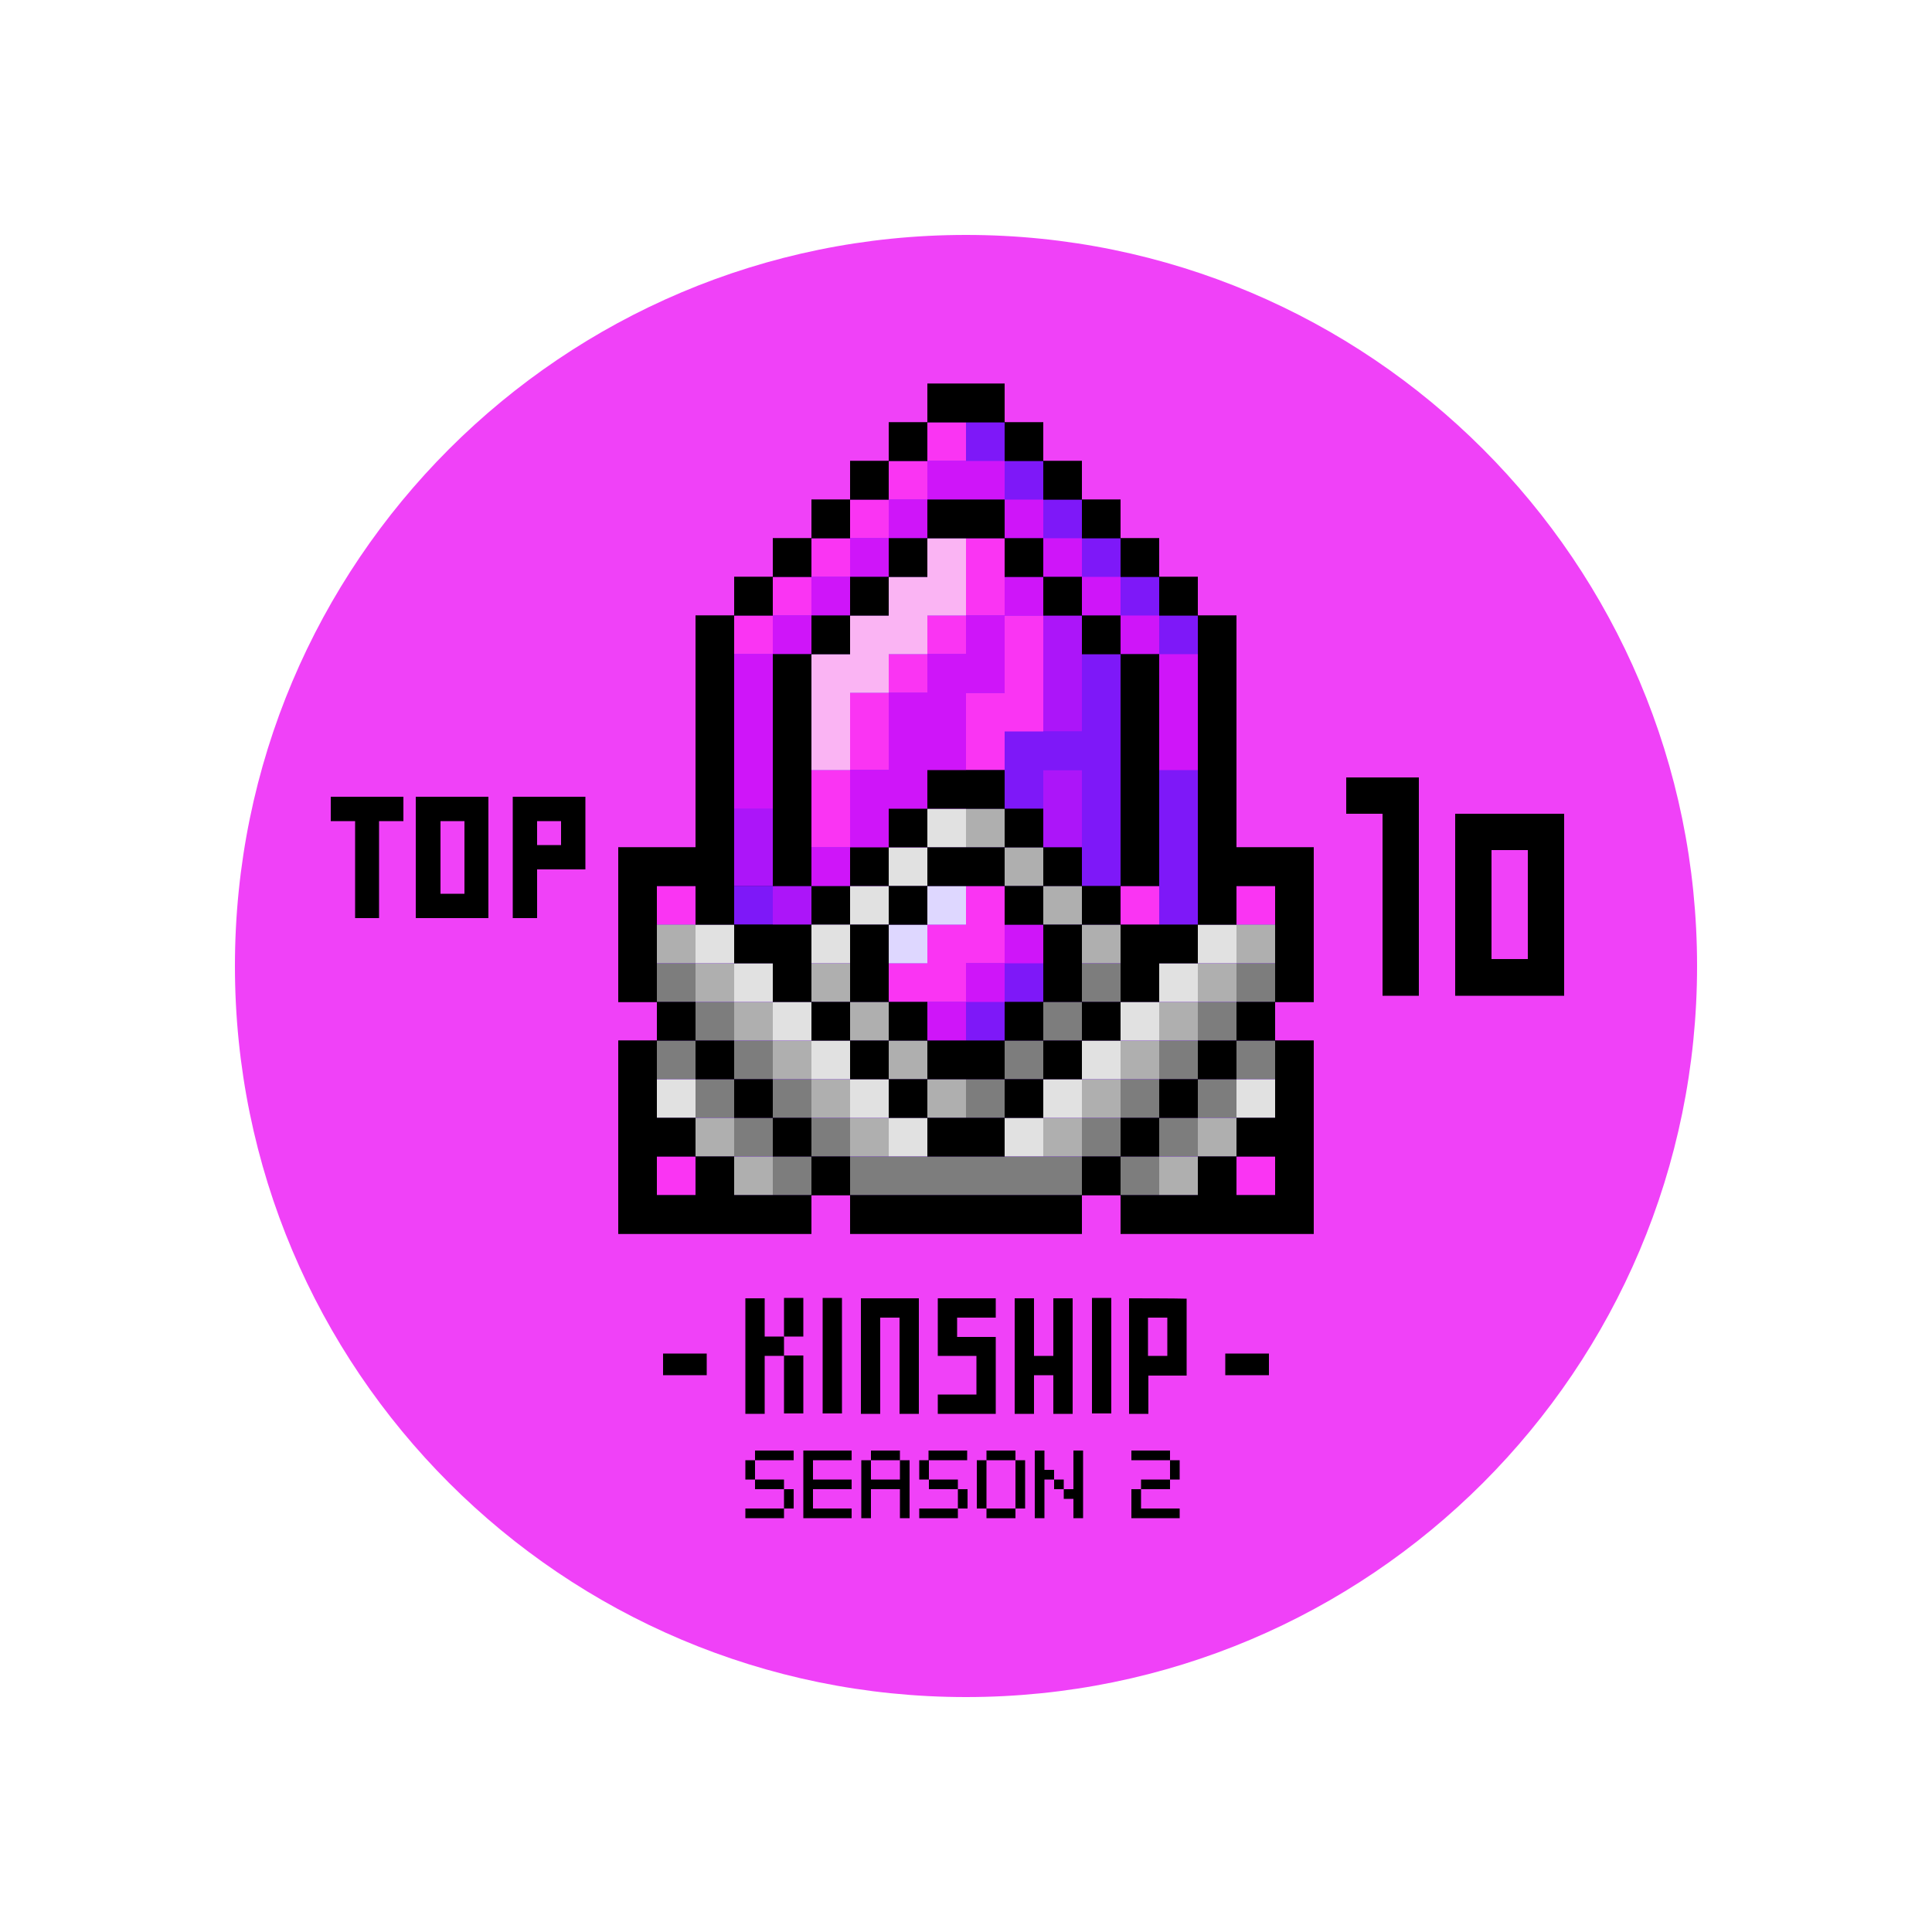
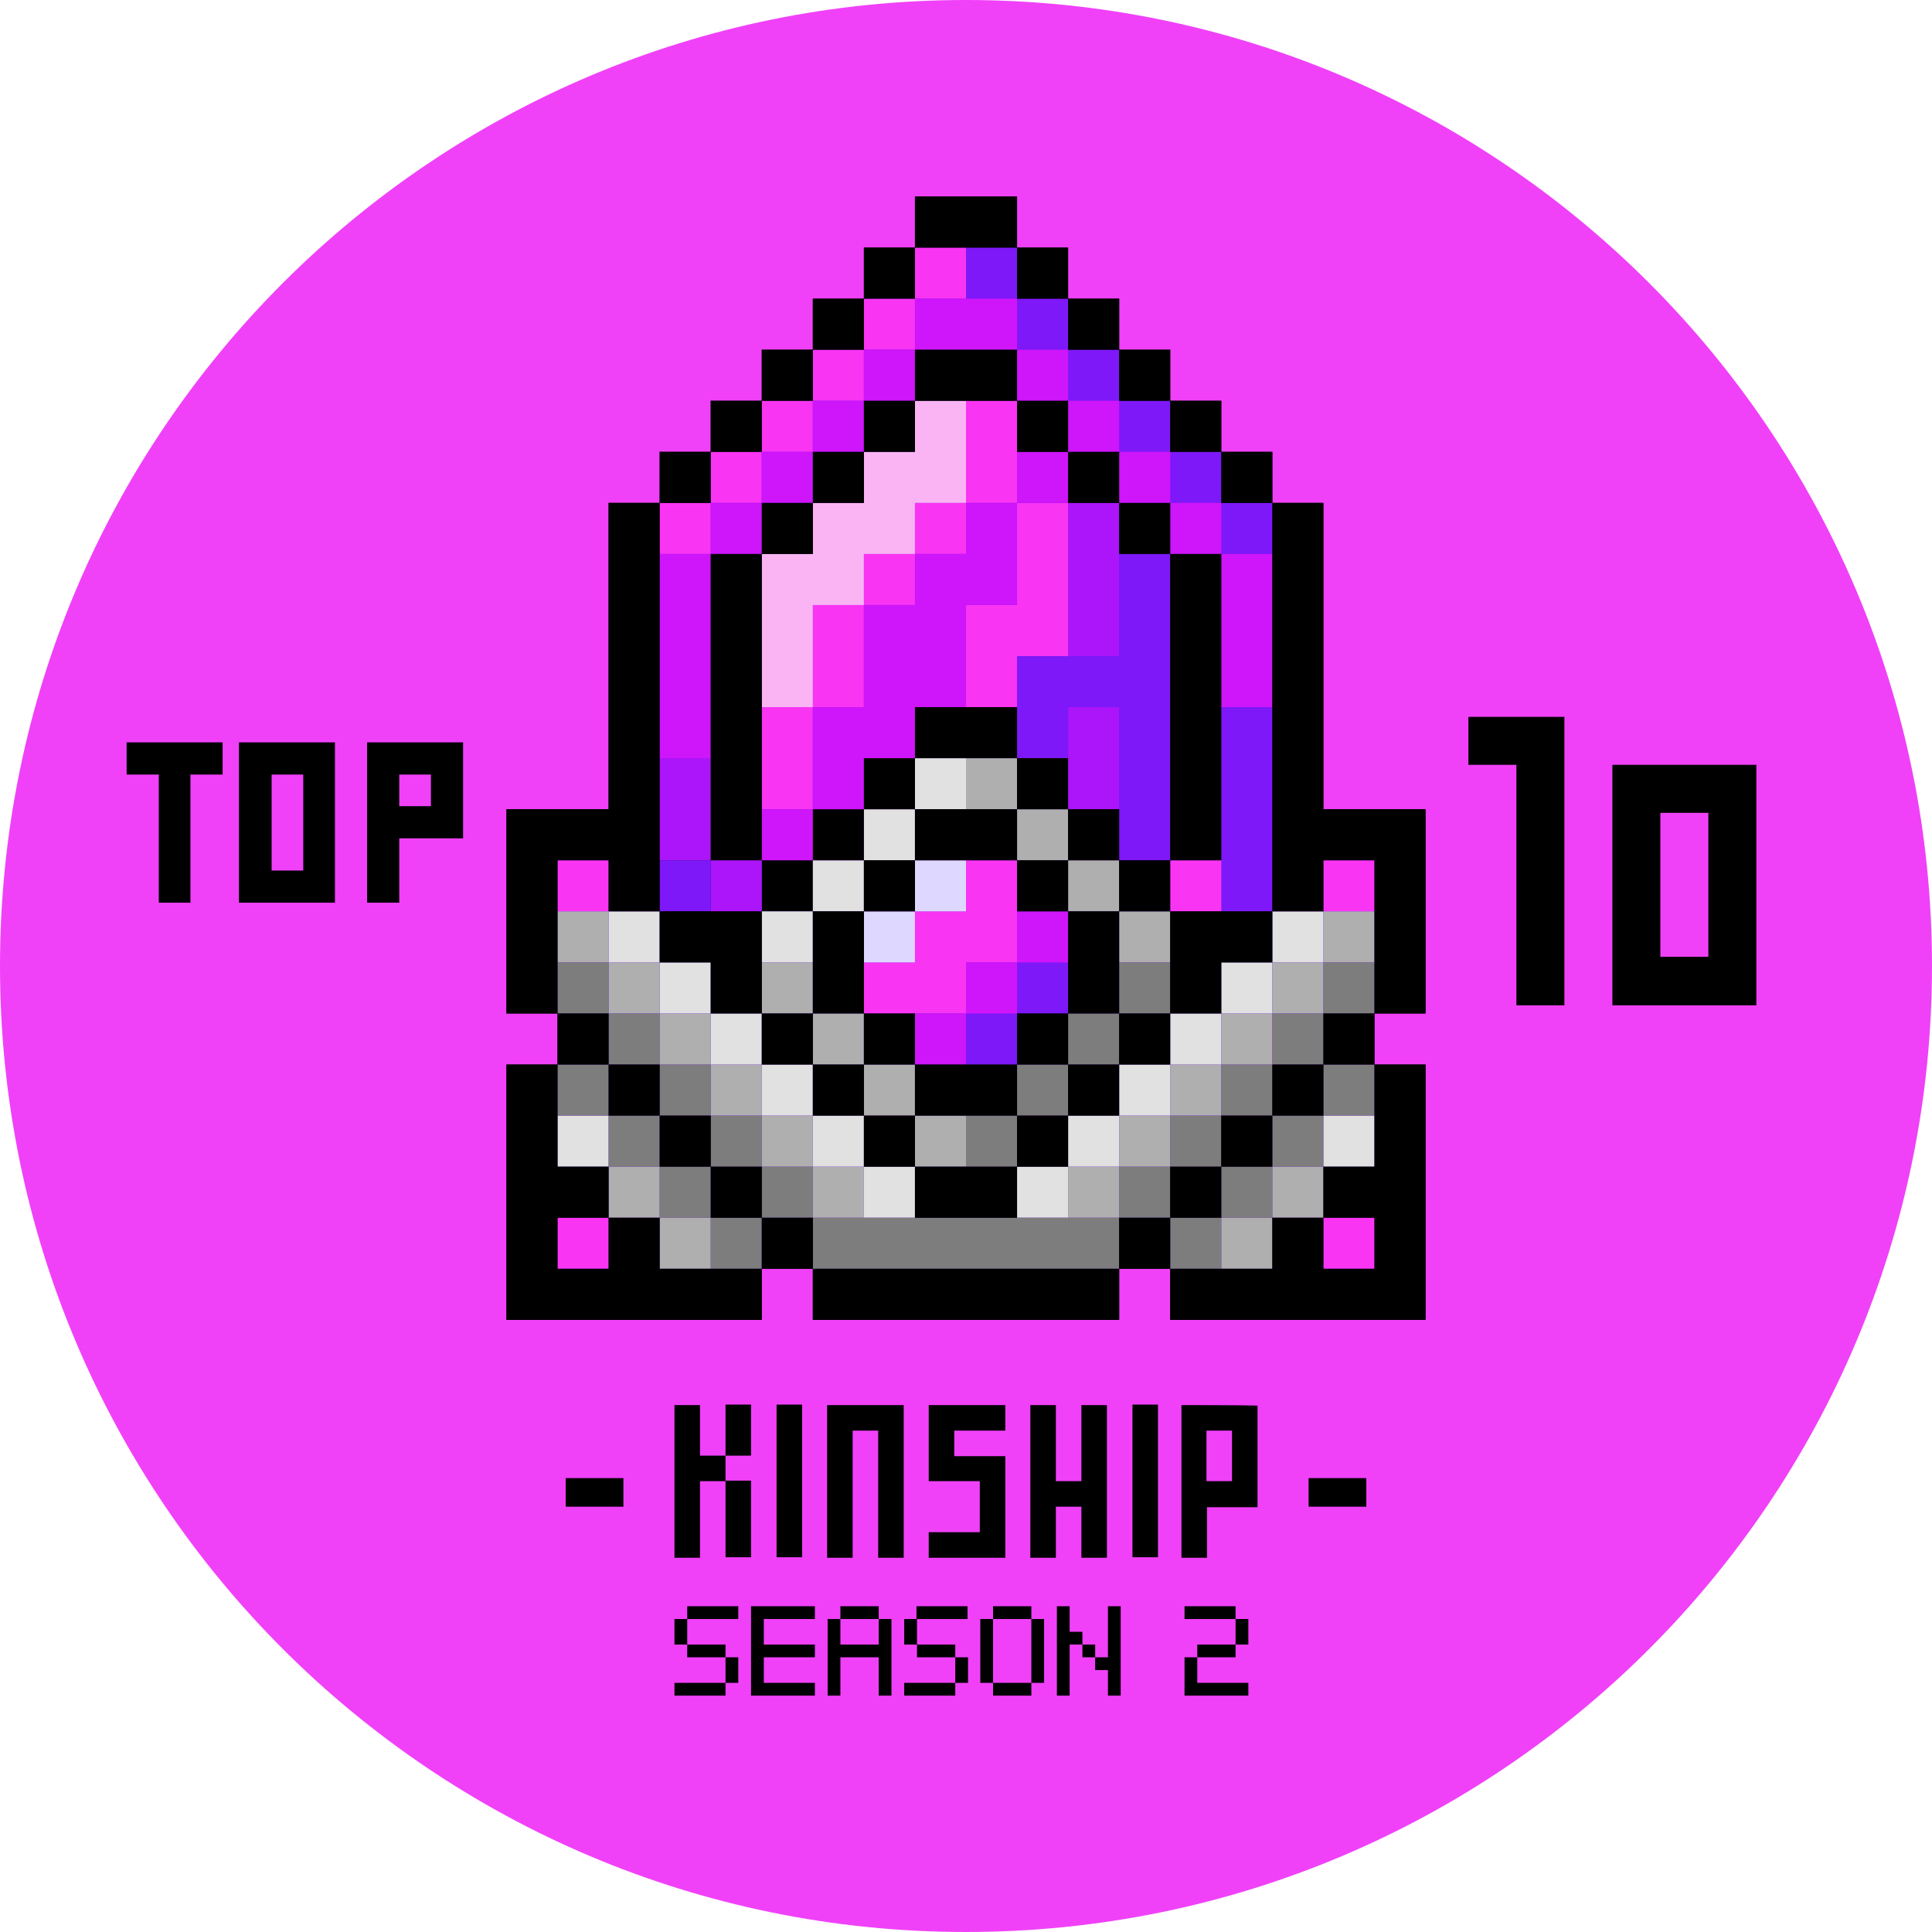
- <svg xmlns="http://www.w3.org/2000/svg" viewBox="0 0 500 500">
-   <circle cx="250" cy="250" r="189.2" fill="#f041f8" />
-   <path d="M328.4 355.9v-5.6h-11.3v5.6h11.3zm-145.5 0v-5.6h-11.3v5.6h11.3zm20-10h5v-10h-5v10z" />
-   <path d="M197.9 336h-5v29.9h5v-15h5v-5h-5V336z" />
-   <path d="M202.9 365.8h5v-15h-5v15zm10-24.9v24.9h5v-29.9h-5v5zm9.9-4.9v29.9h5V341h5v24.9h5V336h-15zm19.9 0v14.9h10v10h-10v5h15V346h-10v-5h10v-5h-15zm49.5 0v29.9h5V356h9.9v-19.9c-2.5-.1-14.9-.1-14.9-.1zm9.9 14.9h-5V341h5v9.9zm-29.5 0h-5V336h-5v29.9h5v-10h5v10h5V336h-5v14.9zm10 14.9h5v-29.9h-5v29.9zm-87.2 12.1v5h-2.5v-5h2.5zm-2.5 12.5h10v2.5h-10v-2.5zm12.5-12.5h-10v-2.5h10v2.5zm-10 7.5v-2.5h7.5v2.5h-7.5zm7.5 5v-5h2.5v5h-2.5zm7.5-12.5v5h10v2.5h-10v5h10v2.5h-12.5v-17.5h12.5v2.5h-10zm25 0v15h-2.5v-7.5h-7.5v7.5h-2.5v-15h2.5v5h7.5v-5h2.5zm-2.5 0h-7.5v-2.5h7.5v2.5zm7.5 0v5h-2.5v-5h2.5zm-2.5 12.5h10v2.5h-10v-2.5zm12.4-12.5h-10v-2.5h10v2.5zm-9.9 7.5v-2.5h7.5v2.5h-7.5zm7.5 5v-5h2.5v5h-2.5zm7.4-12.5v12.5h-2.5v-12.5h2.5zm7.5 0h-7.5v-2.5h7.5v2.5zm-7.5 12.5h7.5v2.5h-7.5v-2.5zm10-12.5v12.5h-2.5v-12.5h2.5zm7.5 2.5v2.5h-2.5v10h-2.5v-17.5h2.5v5h2.5zm2.5 2.5v2.5h-2.5v-2.5h2.5zm5-7.5v17.5h-2.5v-5h-2.5v-2.5h2.5v-10h2.5zm22.5 0v2.5h-10v-2.5h10zm-7.5 10v5h10v2.5h-12.5v-7.5h2.5zm7.5 0h-7.5v-2.5h7.5v2.5zm2.5-2.5h-2.5v-5h2.5v5zm43.1-172.3h9.4v47.1h9.4v-56.5h-18.8zm28.2 0v47.1h28.2v-47.1h-28.2zm18.8 37.6H386V220h9.4v28.2zm-287.8-42v31.4h18.8v-31.4h-18.8zm12.6 25.1H114v-18.8h6.2v18.8zm12.5-25.1v31.4h6.3V225h12.5v-18.8h-18.8zm6.3 12.5v-6.2h6.2v6.2H139zm-53.4-6.2h6.3v25.1h6.2v-25.1h6.3v-6.3H85.6zm234.4 6.8v-60h-10v-10h-10v-10h-10v-10h-10v-10h-10v-10h-10v-10h-20v10h-10v10h-10v10h-10v10h-10v10h-10v10h-10v60h-20v40h10v10h-10v50h50v-10h10v10h60v-10h10v10h50v-50h-10v-10h10v-40h-20z" />
+ <svg xmlns="http://www.w3.org/2000/svg" xmlns:xlink="http://www.w3.org/1999/xlink" viewBox="0 0 378.4 378.4">
+   <circle cx="189.2" cy="189.2" r="189.2" fill="#f041f8" />
+   <path d="M267.6 295.1v-5.6h-11.3v5.6h11.3zm-145.5 0v-5.6h-11.3v5.6h11.3zm20-10h5v-10h-5v10z" />
+   <path d="M137.1 275.2h-5v29.9h5v-15h5v-5h-5v-9.9z" />
+   <path d="M142.1 305h5v-15h-5v15zm10-24.9V305h5v-29.9h-5v5zm9.9-4.9v29.9h5v-24.9h5v24.9h5v-29.9h-15zm19.9 0v14.9h10v10h-10v5h15v-19.9h-10v-5h10v-5h-15zm49.5 0v29.9h5v-9.9h9.9v-19.9c-2.5-.1-14.9-.1-14.9-.1zm9.9 14.9h-5v-9.9h5v9.9zm-29.5 0h-5v-14.9h-5v29.9h5v-10h5v10h5v-29.9h-5v14.9zm10 14.9h5v-29.9h-5V305zm-87.2 12.1v5h-2.5v-5h2.5zm-2.5 12.5h10v2.5h-10v-2.5zm12.5-12.5h-10v-2.5h10v2.5zm-10 7.5v-2.5h7.5v2.5h-7.5zm7.5 5v-5h2.5v5h-2.5zm7.5-12.5v5h10v2.5h-10v5h10v2.5h-12.5v-17.5h12.5v2.5h-10zm25 0v15h-2.5v-7.5h-7.5v7.5h-2.5v-15h2.5v5h7.5v-5h2.5zm-2.5 0h-7.5v-2.5h7.5v2.5zm7.5 0v5h-2.5v-5h2.5zm-2.5 12.5h10v2.5h-10v-2.5zm12.4-12.5h-10v-2.5h10v2.5zm-9.9 7.5v-2.5h7.5v2.5h-7.5zm7.5 5v-5h2.5v5h-2.5zm7.4-12.5v12.5H192v-12.5h2.5zm7.5 0h-7.5v-2.5h7.5v2.5zm-7.5 12.5h7.5v2.5h-7.5v-2.5zm10-12.5v12.5H202v-12.5h2.5zm7.5 2.5v2.5h-2.5v10H207v-17.5h2.5v5h2.5zm2.5 2.5v2.5H212v-2.5h2.5zm5-7.5v17.5H217v-5h-2.5v-2.5h2.5v-10h2.5zm22.5 0v2.5h-10v-2.5h10zm-7.5 10v5h10v2.5H232v-7.5h2.5zm7.5 0h-7.5v-2.5h7.5v2.5zm2.5-2.5H242v-5h2.5v5zm43.1-172.3h9.4v47.1h9.4v-56.5h-18.8v9.4zm28.2 0v47.1H344v-47.1h-28.2 0zm18.8 37.6h-9.4v-28.2h9.4v28.2h0zm-287.8-42v31.4h18.8v-31.4H46.8zm12.6 25.1h-6.2v-18.8h6.2v18.8zm12.5-25.1v31.4h6.3v-12.6h12.5v-18.8H71.9h0zm6.3 12.5v-6.2h6.2v6.2h-6.2 0zm-53.4-6.2h6.3v25.1h6.2v-25.1h6.3v-6.3H24.8v6.3zm234.4 6.8v-60h-10v-10h-10v-10h-10v-10h-10v-10h-10v-10h-10v-10h-20v10h-10v10h-10v10h-10v10h-10v10h-10v10h-10v60h-20v40h10v10h-10v50h50v-10h10v10h60v-10h10v10h50v-50h-10v-10h10v-40h-20z" />
  <g fill="#7e18f8">
-     <path d="M200 229.3h10v10h-10zm120 0v10h-10v10h-10v10h-10v10h-10v10h-10v10h-10v10h-20v-10h-10v-10h-10v-10h-10v-10h-10v-10h-10v-10h-10v-10h-10v30h10v10h10v10h10v10h10v10h10v10h60v-10h10v-10h10v-10h10v-10h10v-10h10v-30h-10zm-150 70h10v10h-10zm150 0h10v10h-10z" />
-     <path d="M200 169.3h10v-10h10v-10h10v-10h10v-10h20v10h10v10h10v10h10v10h10v60h-10v10h20v-80h-10v-10h-10v-10h-10v-10h-10v-10h-10v-10h-20v10h-10v10h-10v10h-10v10h-10v10h-10v70h10v-60zm70 70h-10v-10h-20v10h-10v20h10v10h20v-10h10v-20z" />
-     <path d="M230 229.3h10v-10h20v-10h-10v-10h10v10h10v10h10v10h10v-60h-10v-10h-10v-10h-10v-10h-20v10h-10v10h-10v10h-10v60h10v10h10v-10zm0 40h10v10h-10z" />
-     <path d="M270 229.3h10v10h-10z" />
-     <path d="M260 219.3h10v10h-10zm-40 30v-10h-10v20h10v-10z" />
-     <path d="M290 239.3h-10v20h10v-20zm-70 20h10v10h-10zm40 10h10v10h-10z" />
-     <path d="M250 279.3h-10v10h20v-10h-10zm20-20h10v10h-10zm-70 30h-10v-10h-10v-10h-10v20h10v10h10v10h20v-10h-10v-10zm110-10v10h-10v10h-10v10h20v-10h10v-10h10v-20h-10v10h-10z" />
+     <path d="M139.2 168.5h10v10h-10v-10zm120 0v10h-10v10h-10v10h-10v10h-10v10h-10v10h-10v10h-20v-10h-10v-10h-10v-10h-10v-10h-10v-10h-10v-10h-10v-10h-10v30h10v10h10v10h10v10h10v10h10v10h60v-10h10v-10h10v-10h10v-10h10v-10h10v-30h-10 0zm-150 70h10v10h-10v-10zm150 0h10v10h-10v-10z" />
+     <path d="M139.2 108.5h10v-10h10v-10h10v-10h10v-10h20v10h10v10h10v10h10v10h10v60h-10v10h20v-80h-10v-10h-10v-10h-10v-10h-10v-10h-10v-10h-20v10h-10v10h-10v10h-10v10h-10v10h-10v70h10v-60zm70 70h-10v-10h-20v10h-10v20h10v10h20v-10h10v-20h0z" />
+     <path d="M169.2 168.5h10v-10h20v-10h-10v-10h10v10h10v10h10v10h10v-60h-10v-10h-10v-10h-10v-10h-20v10h-10v10h-10v10h-10v60h10v10h10v-10zm0 40h10v10h-10v-10z" />
+     <use xlink:href="#B" />
+     <path d="M199.2 158.5h10v10h-10v-10zm-40 30v-10h-10v20h10v-10h0z" />
+     <path d="M229.2 178.5h-10v20h10v-20h0zm-70 20h10v10h-10v-10zm40 10h10v10h-10v-10z" />
+     <path d="M189.2 218.5h-10v10h20v-10h-10zm20-20h10v10h-10v-10zm-70 30h-10v-10h-10v-10h-10v20h10v10h10v10h20v-10h-10v-10zm110-10v10h-10v10h-10v10h20v-10h10v-10h10v-20h-10v10h-10z" />
  </g>
-   <path d="M210 229.3h10v10h-10z" />
+   <use xlink:href="#B" x="-60" />
  <g fill="#ac15f9">
-     <path d="M270 159.3v30h10v-30h-10zm0 50v10h10v-20h-10v10zm-70 0h-10v20h10v-20z" />
-     <path d="M200 229.3h10v10h-10z" />
+     <path d="M209.2 98.5v30h10v-30h-10zm0 50v10h10v-20h-10v10zm-70 0h-10v20h10v-20z" />
+     <use xlink:href="#B" x="-70" />
  </g>
  <g fill="#7e18f8">
-     <path d="M190 229.3h10v10h-10zm90-50v10h-20v20h10v-10h10v30h10v-60h-10v10zm-30-70h10v10h-10z" />
-     <path d="M260 119.3h10v10h-10z" />
-     <path d="M270 129.3h10v10h-10z" />
-     <path d="M280 139.3h10v10h-10z" />
-     <path d="M290 149.3h10v10h-10z" />
-     <path d="M300 159.3h10v10h-10zm0 50v30h10v-40h-10v10zm-50 50h10v10h-10z" />
-     <path d="M260 249.3h10v10h-10z" />
+     <path d="M129.2 168.5h10v10h-10v-10zm90-50v10h-20v20h10v-10h10v30h10v-60h-10v10zm-30-70h10v10h-10v-10z" />
+     <use xlink:href="#B" x="-10" y="-110" />
+     <use xlink:href="#B" y="-100" />
+     <use xlink:href="#B" x="10" y="-90" />
+     <use xlink:href="#B" x="20" y="-80" />
+     <path d="M239.2 98.5h10v10h-10v-10zm0 50v30h10v-40h-10v10zm-50 50h10v10h-10v-10z" />
+     <use xlink:href="#B" x="-10" y="20" />
  </g>
  <g fill="#fa34f3">
-     <path d="M260 139.3h-10v20h10v-20zm-40 50v10h10v-20h-10v10z" />
-     <path d="M210 209.3v10h10v-20h-10v10zm20-40h10v10h-10z" />
-     <path d="M240 159.3h10v10h-10zm20 10v10h-10v20h10v-10h10v-30h-10v10zm-20-60h10v10h-10z" />
-     <path d="M230 119.3h10v10h-10z" />
-     <path d="M220 129.3h10v10h-10z" />
-     <path d="M210 139.3h10v10h-10z" />
-     <path d="M200 149.3h10v10h-10z" />
-     <path d="M190 159.3h10v10h-10zm100 70h10v10h-10zm30 0h10v10h-10zm-150 70h10v10h-10zm150 0h10v10h-10zm-150-70h10v10h-10zm80 10h-10v10h-10v10h20v-10h10v-20h-10v10z" />
+     <path d="M199.2 78.5h-10v20h10v-20zm-40 50v10h10v-20h-10v10z" />
+     <path d="M149.2 148.5v10h10v-20h-10v10zm20-40h10v10h-10v-10z" />
+     <path d="M179.2 98.5h10v10h-10v-10zm20 10v10h-10v20h10v-10h10v-30h-10v10zm-20-60h10v10h-10v-10z" />
+     <use xlink:href="#B" x="-40" y="-110" />
+     <use xlink:href="#B" x="-50" y="-100" />
+     <use xlink:href="#B" x="-60" y="-90" />
+     <use xlink:href="#B" x="-70" y="-80" />
+     <path d="M129.2 98.5h10v10h-10v-10zm100 70h10v10h-10v-10zm30 0h10v10h-10v-10zm-150 70h10v10h-10v-10zm150 0h10v10h-10v-10zm-150-70h10v10h-10v-10zm80 10h-10v10h-10v10h20v-10h10v-20h-10v10z" />
  </g>
  <g fill="#cf15f9">
-     <path d="M250 169.3h-10v10h-10v20h-10v20h-10v10h20v-10h10v-10h10v-30h10v-20h-10v10z" />
-     <path d="M260 149.3h10v10h-10zm-70 30v30h10v-40h-10v10zm60-60h-10v10h20v-10h-10z" />
-     <path d="M260 129.3h10v10h-10z" />
-     <path d="M270 139.3h10v10h-10z" />
-     <path d="M280 149.3h10v10h-10z" />
-     <path d="M290 159.3h10v10h-10z" />
-     <path d="M300 169.3v30h10v-30h-10zm-70-40h10v10h-10z" />
-     <path d="M220 139.3h10v10h-10z" />
-     <path d="M210 149.3h10v10h-10z" />
-     <path d="M200 159.3h10v10h-10zm50 90h10v10h-10z" />
-     <path d="M240 259.3h10v10h-10zm20-20h10v10h-10z" />
+     <path d="M189.2 108.5h-10v10h-10v20h-10v20h-10v10h20v-10h10v-10h10v-30h10v-20h-10v10z" />
+     <path d="M199.2 88.5h10v10h-10v-10zm-70 30v30h10v-40h-10v10zm60-60h-10v10h20v-10h-10z" />
+     <use xlink:href="#B" x="-10" y="-100" />
+     <use xlink:href="#B" y="-90" />
+     <use xlink:href="#B" x="10" y="-80" />
+     <use xlink:href="#B" x="20" y="-70" />
+     <path d="M239.2 108.5v30h10v-30h-10zm-70-40h10v10h-10v-10z" />
+     <use xlink:href="#B" x="-50" y="-90" />
+     <use xlink:href="#B" x="-60" y="-80" />
+     <path d="M139.2 98.5h10v10h-10v-10zm50 90h10v10h-10v-10z" />
+     <path d="M179.2 198.5h10v10h-10v-10zm20-20h10v10h-10v-10z" />
  </g>
-   <path d="M240 139.3v10h-10v10h-10v10h-10v30h10v-20h10v-10h10v-10h10v-20h-10z" fill="#fab4f3" />
+   <path d="M179.2 78.5v10h-10v10h-10v10h-10v30h10v-20h10v-10h10v-10h10v-20h-10z" fill="#fab4f3" />
  <g fill="#ded7ff">
-     <path d="M240 229.3h10v10h-10z" />
-     <path d="M230 239.3h10v10h-10z" />
+     <use xlink:href="#B" x="-30" />
+     <use xlink:href="#B" x="-40" y="10" />
  </g>
  <g fill="#e1e1e1">
-     <path d="M260 289.3h10v10h-10z" />
-     <path d="M270 279.3h10v10h-10z" />
-     <path d="M280 269.3h10v10h-10z" />
-     <path d="M290 259.3h10v10h-10z" />
-     <path d="M300 249.3h10v10h-10z" />
-     <path d="M310 239.3h10v10h-10zm-140 40h10v10h-10zm150 0h10v10h-10zm-90 10h10v10h-10z" />
-     <path d="M220 279.3h10v10h-10z" />
-     <path d="M210 269.3h10v10h-10z" />
-     <path d="M200 259.3h10v10h-10z" />
-     <path d="M190 249.3h10v10h-10zm50-40h10v10h-10z" />
-     <path d="M230 219.3h10v10h-10zm-20 20h10v10h-10z" />
-     <path d="M220 229.3h10v10h-10zm-40 10h10v10h-10z" />
+     <use xlink:href="#B" x="-10" y="60" />
+     <use xlink:href="#B" y="50" />
+     <use xlink:href="#B" x="10" y="40" />
+     <use xlink:href="#B" x="20" y="30" />
+     <use xlink:href="#B" x="30" y="20" />
+     <path d="M249.2 178.5h10v10h-10v-10zm-140 40h10v10h-10v-10zm150 0h10v10h-10v-10zm-90 10h10v10h-10v-10z" />
+     <use xlink:href="#B" x="-50" y="50" />
+     <use xlink:href="#B" x="-60" y="40" />
+     <use xlink:href="#B" x="-70" y="30" />
+     <path d="M129.2 188.5h10v10h-10v-10zm50-40h10v10h-10v-10z" />
+     <path d="M169.2 158.5h10v10h-10v-10zm-20 20h10v10h-10v-10z" />
+     <path d="M159.2 168.5h10v10h-10v-10zm-40 10h10v10h-10v-10z" />
  </g>
  <g fill="#afafaf">
-     <path d="M270 289.3h10v10h-10zm-30-10h10v10h-10z" />
-     <path d="M280 279.3h10v10h-10zm30-30h10v10h-10z" />
-     <path d="M320 239.3h10v10h-10zm-30 30h10v10h-10z" />
-     <path d="M300 259.3h10v10h-10zm-120 30h10v10h-10z" />
-     <path d="M190 299.3h10v10h-10zm120-10h10v10h-10z" />
-     <path d="M300 299.3h10v10h-10zm-80-10h10v10h-10zm10-20h10v10h-10zm20-60h10v10h-10zm20 20h10v10h-10z" />
-     <path d="M260 219.3h10v10h-10zm-50 30h10v10h-10z" />
-     <path d="M280 239.3h10v10h-10zm-60 20h10v10h-10zm-10 20h10v10h-10zm-30-30h10v10h-10z" />
-     <path d="M170 239.3h10v10h-10zm30 30h10v10h-10z" />
-     <path d="M190 259.3h10v10h-10z" />
+     <path d="M209.2 228.5h10v10h-10v-10zm-30-10h10v10h-10v-10z" />
+     <path d="M219.2 218.5h10v10h-10v-10zm30-30h10v10h-10v-10z" />
+     <path d="M259.2 178.5h10v10h-10v-10zm-30 30h10v10h-10v-10z" />
+     <path d="M239.2 198.5h10v10h-10v-10zm-120 30h10v10h-10v-10z" />
+     <path d="M129.2 238.5h10v10h-10v-10zm120-10h10v10h-10v-10z" />
+     <path d="M239.2 238.5h10v10h-10v-10zm-80-10h10v10h-10v-10zm10-20h10v10h-10v-10zm20-60h10v10h-10v-10zm20 20h10v10h-10v-10z" />
+     <path d="M199.2 158.5h10v10h-10v-10zm-50 30h10v10h-10v-10z" />
+     <path d="M219.2 178.5h10v10h-10v-10zm-60 20h10v10h-10v-10zm-10 20h10v10h-10v-10zm-30-30h10v10h-10v-10z" />
+     <path d="M109.2 178.5h10v10h-10v-10zm30 30h10v10h-10v-10z" />
+     <use xlink:href="#B" x="-80" y="30" />
  </g>
  <g fill="#7d7d7d">
-     <path d="M260 299.3h-40v10h60v-10h-20zm0-30h10v10h-10z" />
-     <path d="M250 279.3h10v10h-10zm20-20h10v10h-10zm10 30h10v10h-10zm30-30h10v10h-10z" />
-     <path d="M320 249.3h10v10h-10zm-30 30h10v10h-10z" />
-     <path d="M300 269.3h10v10h-10zm-120 10h10v10h-10z" />
-     <path d="M170 269.3h10v10h-10zm30 30h10v10h-10z" />
-     <path d="M190 289.3h10v10h-10zm120-10h10v10h-10z" />
-     <path d="M320 269.3h10v10h-10zm-30 30h10v10h-10z" />
-     <path d="M300 289.3h10v10h-10zm-20-40h10v10h-10zm-70 40h10v10h-10zm-30-30h10v10h-10z" />
-     <path d="M170 249.3h10v10h-10zm30 30h10v10h-10z" />
-     <path d="M190 269.3h10v10h-10z" />
+     <path d="M199.2 238.5h-40v10h60v-10h-20zm0-30h10v10h-10v-10z" />
+     <path d="M189.2 218.5h10v10h-10v-10zm20-20h10v10h-10v-10zm10 30h10v10h-10v-10zm30-30h10v10h-10v-10z" />
+     <path d="M259.2 188.5h10v10h-10v-10zm-30 30h10v10h-10v-10z" />
+     <path d="M239.2 208.5h10v10h-10v-10zm-120 10h10v10h-10v-10z" />
+     <path d="M109.2 208.5h10v10h-10v-10zm30 30h10v10h-10v-10z" />
+     <path d="M129.2 228.5h10v10h-10v-10zm120-10h10v10h-10v-10z" />
+     <path d="M259.2 208.5h10v10h-10v-10zm-30 30h10v10h-10v-10z" />
+     <path d="M239.2 228.5h10v10h-10v-10zm-20-40h10v10h-10v-10zm-70 40h10v10h-10v-10zm-30-30h10v10h-10v-10z" />
+     <path d="M109.2 188.5h10v10h-10v-10zm30 30h10v10h-10v-10z" />
+     <use xlink:href="#B" x="-80" y="40" />
  </g>
-   <path d="M260 99.3h-20v10h20v-10z" />
-   <path d="M260 109.3h10v10h-10z" />
-   <path d="M270 119.3h10v10h-10z" />
-   <path d="M280 129.3h10v10h-10z" />
-   <path d="M290 139.3h10v10h-10z" />
-   <path d="M300 149.3h10v10h-10zm-70-40h10v10h-10z" />
-   <path d="M220 119.3h10v10h-10z" />
-   <path d="M210 129.3h10v10h-10z" />
-   <path d="M200 139.3h10v10h-10z" />
-   <path d="M190 149.3h10v10h-10zm110 20h-10v20 40h10v-60zm-100 60h10v-20-40h-10v60zm40-100v10h20v-10h-20z" />
-   <path d="M230 139.3h10v10h-10zm30 0h10v10h-10z" />
-   <path d="M270 149.3h10v10h-10z" />
-   <path d="M280 159.3h10v10h-10zm-60-10h10v10h-10z" />
-   <path d="M210 159.3h10v10h-10zm30 140h20v-10h-20v10zm0-20h20v-10h-20v10z" />
-   <path d="M260 259.3h10v10h-10zm0-50h10v10h-10zm20 20h10v10h-10z" />
-   <path d="M290 259.3h10v-10h10v-10h-20v20zm-20-40h10v10h-10zm50 40h10v10h-10z" />
-   <path d="M320 239.3v-10h10v30h10v-40h-20v-60h-10v80h10zm-40 20h10v10h-10z" />
-   <path d="M270 269.3h10v10h-10z" />
-   <path d="M260 279.3h10v10h-10zm-80-10h10v10h-10z" />
-   <path d="M190 279.3h10v10h-10z" />
-   <path d="M200 289.3h10v10h-10z" />
-   <path d="M210 299.3h10v10h-10z" />
-   <path d="M190 299.3h-10v10h-10v-10h10v-10h-10v-20h-10v50h50v-10h-20v-10zm120-30h10v10h-10z" />
-   <path d="M300 279.3h10v10h-10z" />
-   <path d="M290 289.3h10v10h-10z" />
-   <path d="M280 299.3h10v10h-10z" />
-   <path d="M220 309.3v10h60v-10h-20-40zm100-20v10h10v10h-10v-10h-10v10h-20v10h50v-50h-10v20h-10zm-90-30h10v10h-10zm20-40h-10v10h20v-10h-10z" />
-   <path d="M260 229.3h10v10h-10zm-30 0h10v10h-10z" />
-   <path d="M270 249.3v10h10v-20h-10v10zm-40-10h-10v20h10v-20zm-40 0v10h10v10h10v-20h-20zm-20 20h10v10h-10z" />
-   <path d="M170 229.3h10v10h10v-80h-10v60h-20v40h10v-20-10zm40 30h10v10h-10z" />
-   <path d="M220 269.3h10v10h-10z" />
-   <path d="M230 279.3h10v10h-10zm30-80h-20v10h20v-10z" />
-   <path d="M230 209.3h10v10h-10z" />
-   <path d="M220 219.3h10v10h-10z" />
+   <path d="M199.2 38.5h-20v10h20v-10z" />
+   <use xlink:href="#B" x="-10" y="-120" />
+   <use xlink:href="#B" y="-110" />
+   <use xlink:href="#B" x="10" y="-100" />
+   <use xlink:href="#B" x="20" y="-90" />
+   <path d="M239.2 88.5h10v10h-10v-10zm-70-40h10v10h-10v-10z" />
+   <use xlink:href="#B" x="-50" y="-110" />
+   <use xlink:href="#B" x="-60" y="-100" />
+   <use xlink:href="#B" x="-70" y="-90" />
+   <path d="M129.2 88.5h10v10h-10v-10zm110 20h-10v20 40h10v-60zm-100 60h10v-20-40h-10v60zm40-100v10h20v-10h-20z" />
+   <path d="M169.2 78.5h10v10h-10v-10zm30 0h10v10h-10v-10z" />
+   <use xlink:href="#B" y="-80" />
+   <path d="M219.2 98.5h10v10h-10v-10zm-60-10h10v10h-10v-10z" />
+   <path d="M149.2 98.5h10v10h-10v-10zm30 140h20v-10h-20v10zm0-20h20v-10h-20v10z" />
+   <path d="M199.2 198.5h10v10h-10v-10zm0-50h10v10h-10v-10zm20 20h10v10h-10v-10z" />
+   <path d="M229.2 198.5h10v-10h10v-10h-20v20zm-20-40h10v10h-10v-10zm50 40h10v10h-10v-10z" />
+   <path d="M259.2 178.5v-10h10v30h10v-40h-20v-60h-10v80h10 0zm-40 20h10v10h-10v-10z" />
+   <use xlink:href="#B" y="40" />
+   <path d="M199.2 218.5h10v10h-10v-10zm-80-10h10v10h-10v-10z" />
+   <use xlink:href="#B" x="-80" y="50" />
+   <use xlink:href="#B" x="-70" y="60" />
+   <use xlink:href="#B" x="-60" y="70" />
+   <path d="M129.2 238.5h-10v10h-10v-10h10v-10h-10v-20h-10v50h50v-10h-20v-10zm120-30h10v10h-10v-10z" />
+   <use xlink:href="#B" x="30" y="50" />
+   <use xlink:href="#B" x="20" y="60" />
+   <use xlink:href="#B" x="10" y="70" />
+   <path d="M159.2 248.5v10h60v-10h-20-40zm100-20v10h10v10h-10v-10h-10v10h-20v10h50v-50h-10v20h-10zm-90-30h10v10h-10v-10zm20-40h-10v10h20v-10h-10z" />
+   <path d="M199.2 168.5h10v10h-10v-10zm-30 0h10v10h-10v-10z" />
+   <path d="M209.2 188.5v10h10v-20h-10v10h0zm-40-10h-10v20h10v-20h0zm-40 0v10h10v10h10v-20h-20 0zm-20 20h10v10h-10v-10z" />
+   <path d="M109.2 168.5h10v10h10v-80h-10v60h-20v40h10v-20-10h0zm40 30h10v10h-10v-10z" />
+   <use xlink:href="#B" x="-50" y="40" />
+   <path d="M169.2 218.5h10v10h-10v-10zm30-80h-20v10h20v-10z" />
+   <use xlink:href="#B" x="-40" y="-20" />
+   <use xlink:href="#B" x="-50" y="-10" />
+   <defs>
+     <path id="B" d="M209.2 168.5h10v10h-10v-10z" />
+   </defs>
</svg>
